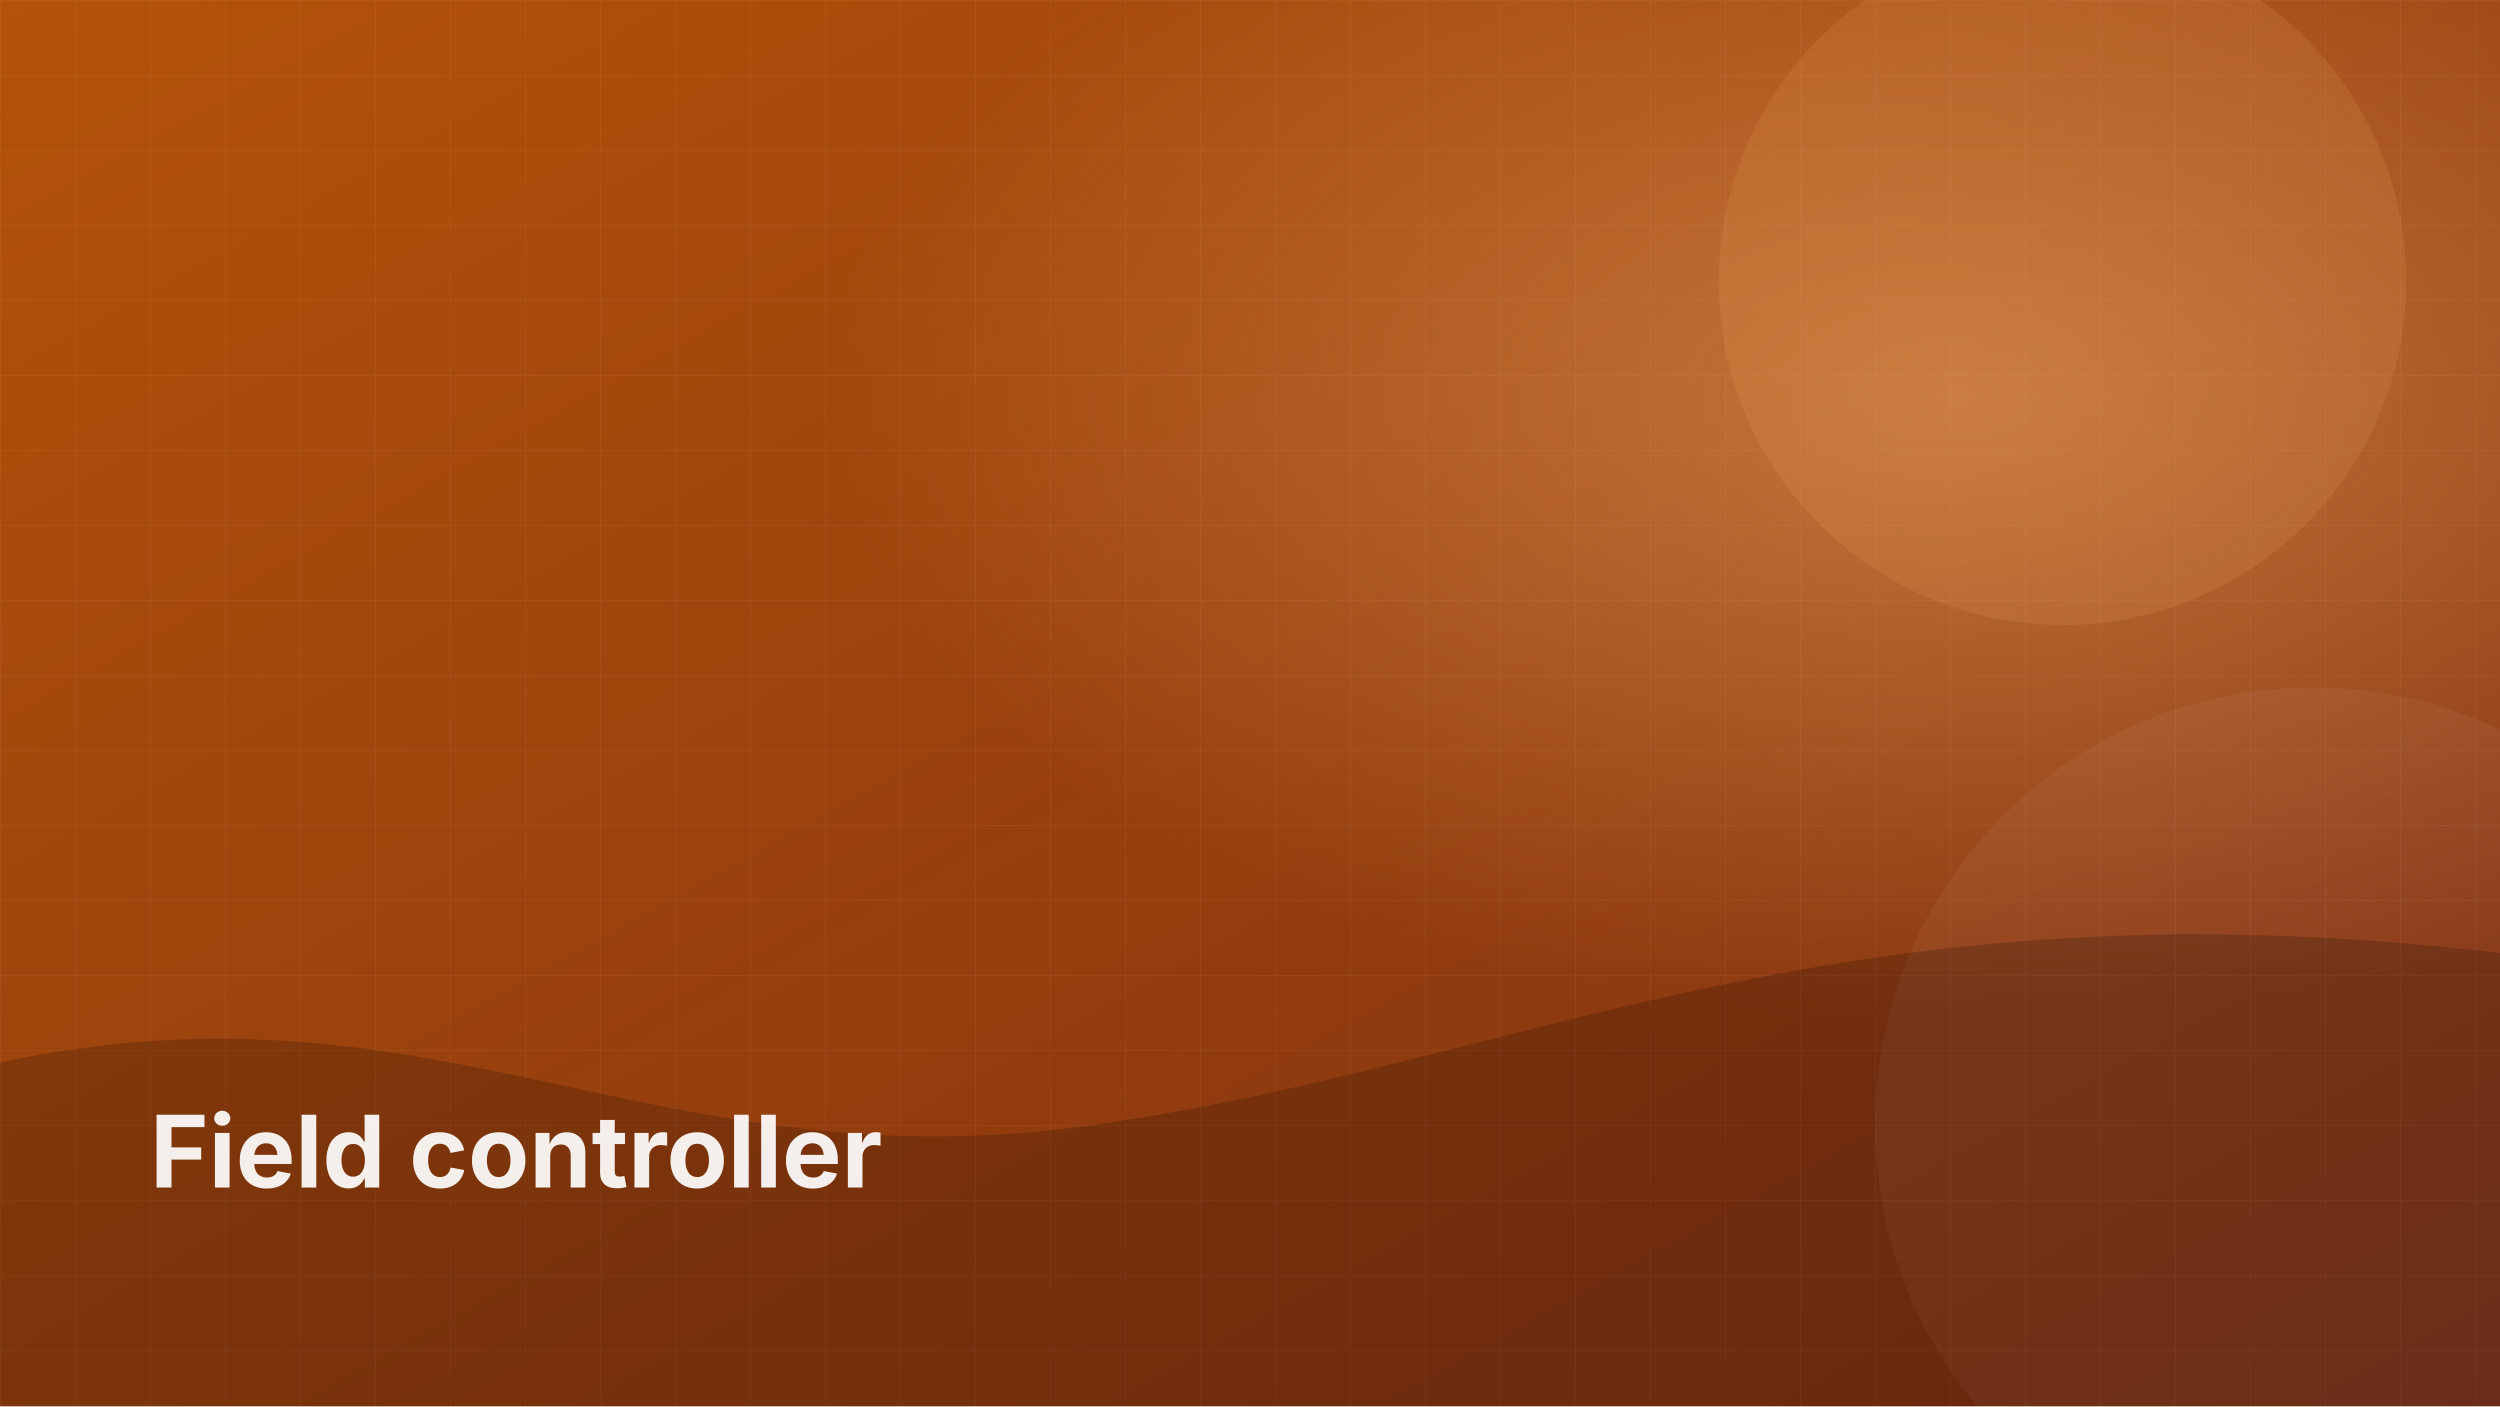
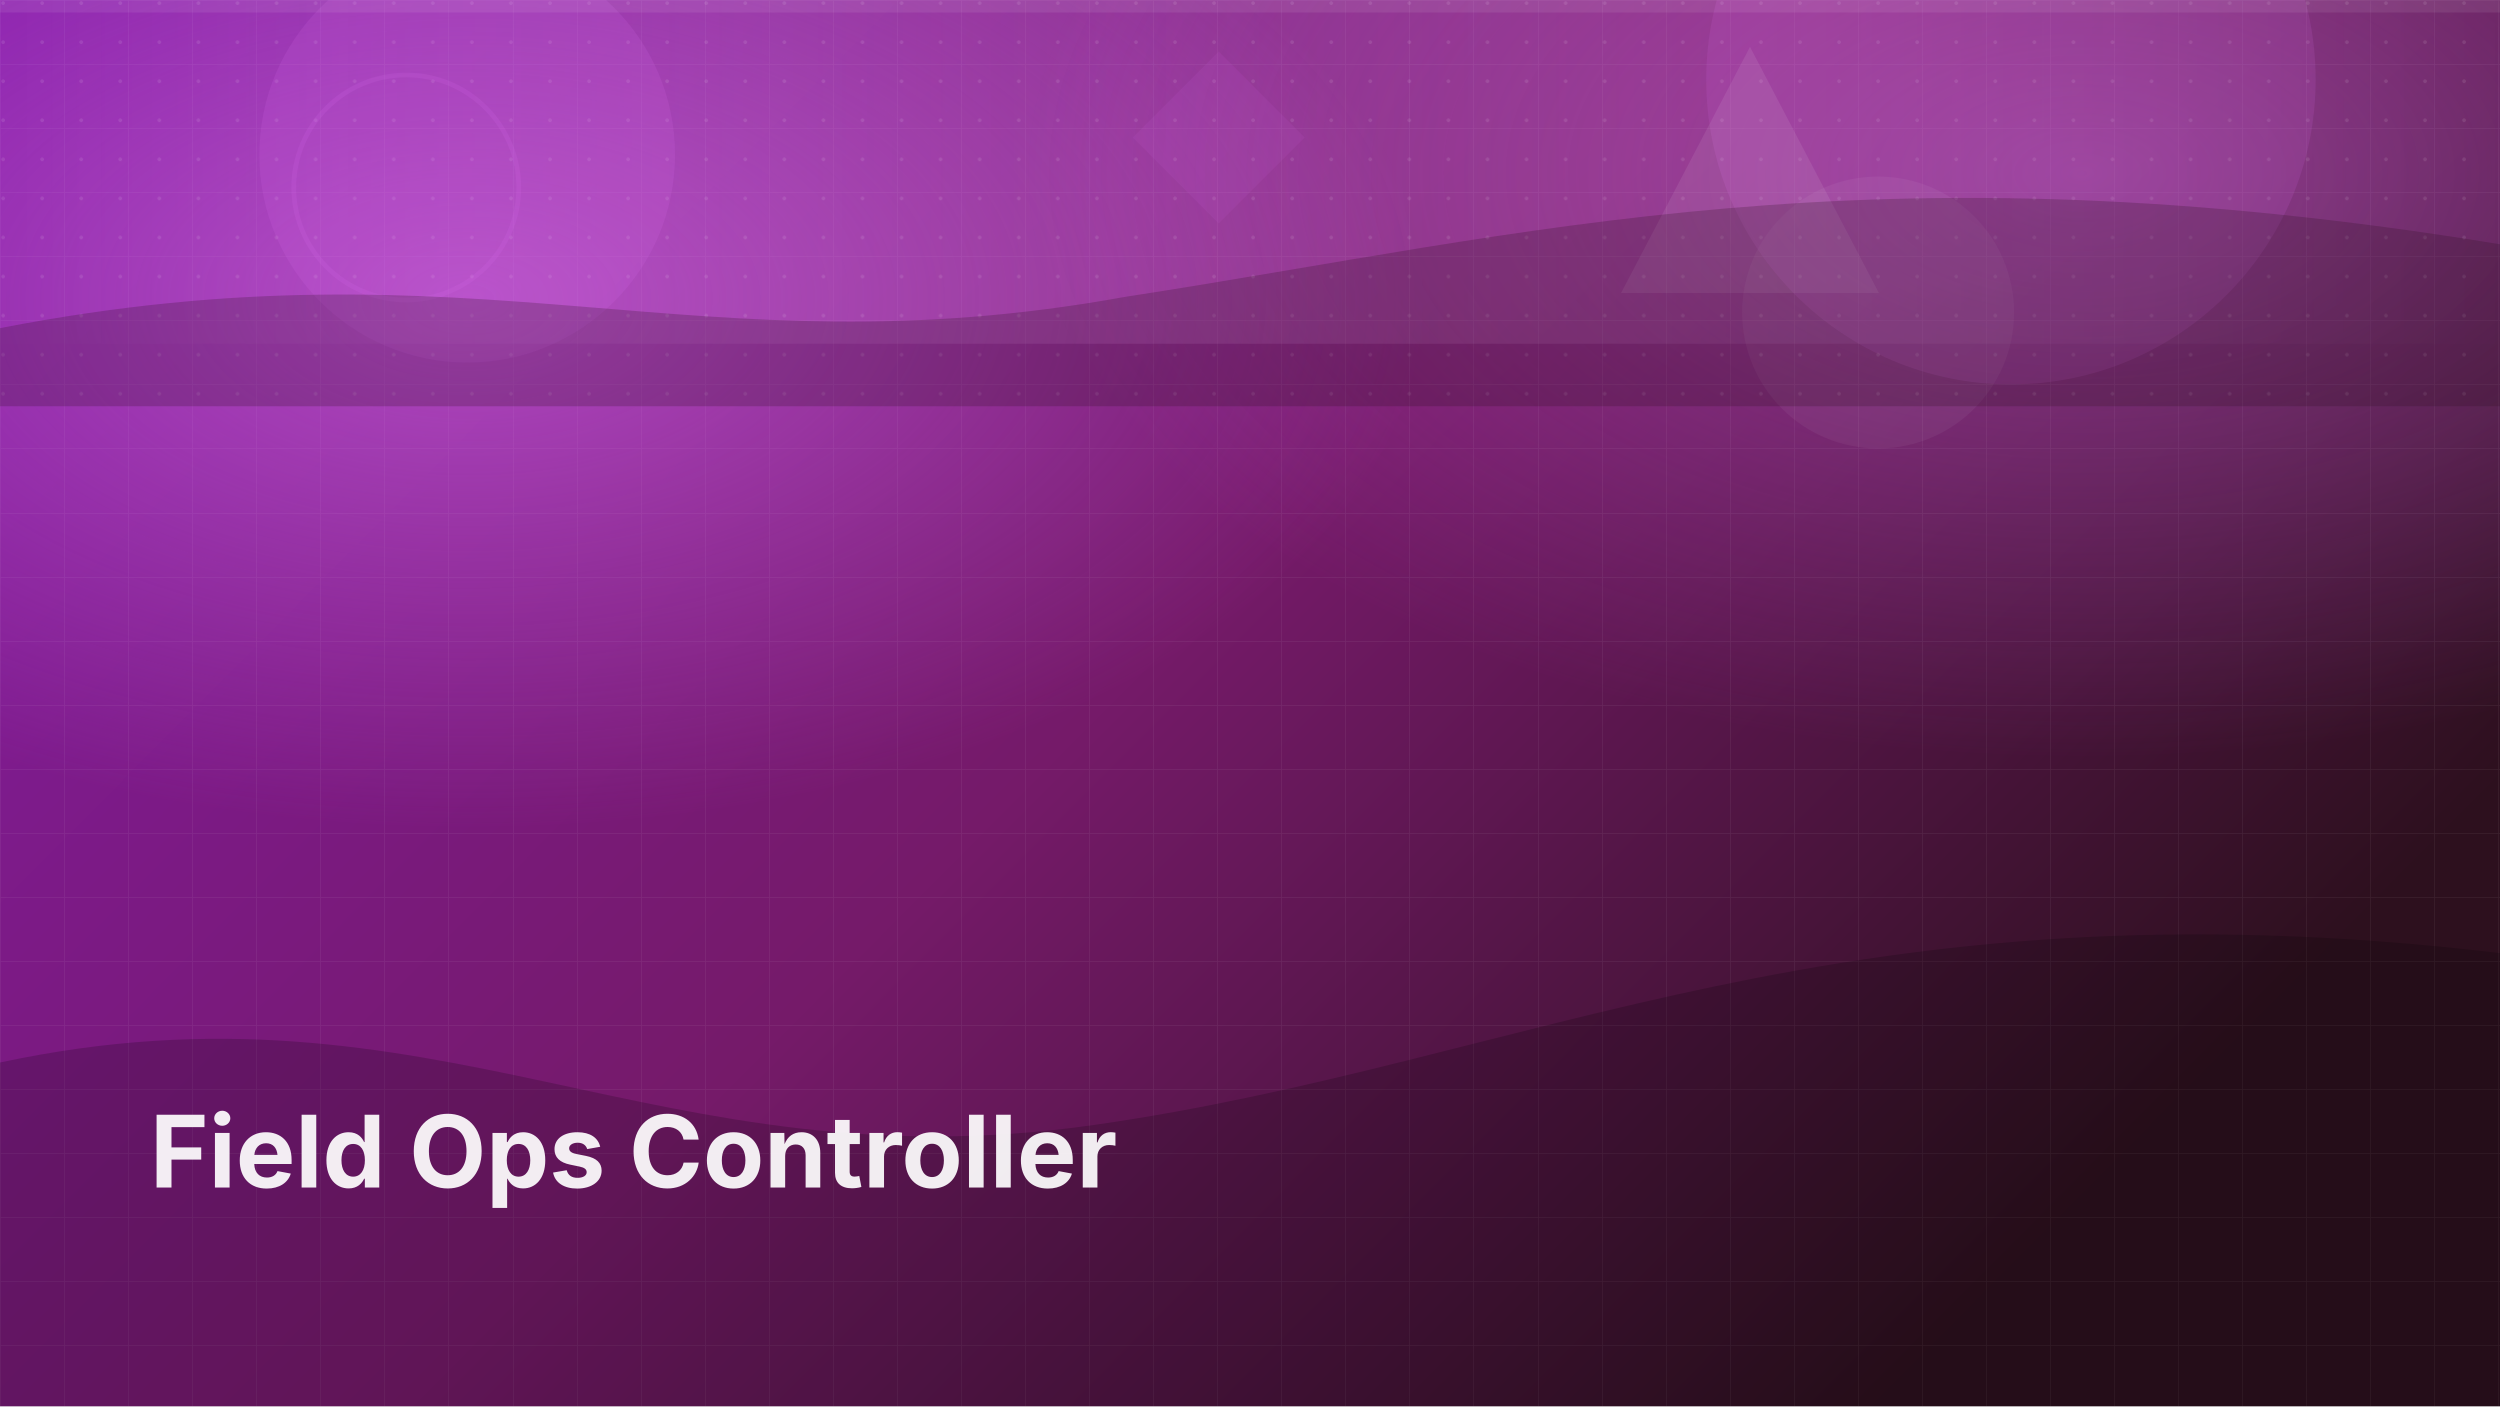
- <svg xmlns="http://www.w3.org/2000/svg" width="1600" height="900" viewBox="0 0 1600 900" role="img" aria-label="Field controller">
+ <svg xmlns="http://www.w3.org/2000/svg" width="1600" height="900" viewBox="0 0 1600 900" role="img" aria-label="Field Ops Controller">
  <defs>
-     <linearGradient id="g" x1="0" y1="0" x2="1" y2="1">
-       <stop offset="0%" stop-color="#b45309" />
-       <stop offset="100%" stop-color="#7c2d12" />
+     <linearGradient id="g" x1="0" y1="0" x2="1" y2="0.55">
+       <stop offset="0%" stop-color="#841ba7" />
+       <stop offset="55%" stop-color="#751a69" />
+       <stop offset="100%" stop-color="#2d101e" />
    </linearGradient>
-     <radialGradient id="glow" cx="78%" cy="28%" r="45%">
-       <stop offset="0%" stop-color="#fdba74" stop-opacity="0.45" />
-       <stop offset="100%" stop-color="#fdba74" stop-opacity="0" />
+     <linearGradient id="sheen" x1="0" y1="0" x2="1" y2="0">
+       <stop offset="0%" stop-color="#ffffff" stop-opacity="0" />
+       <stop offset="45%" stop-color="#eaa0ee" stop-opacity="0.18" />
+       <stop offset="100%" stop-color="#ffffff" stop-opacity="0" />
+     </linearGradient>
+     <radialGradient id="glowA" cx="19%" cy="21%" r="38%">
+       <stop offset="0%" stop-color="#da6eed" stop-opacity="0.55" />
+       <stop offset="100%" stop-color="#da6eed" stop-opacity="0" />
    </radialGradient>
-     <pattern id="grid" width="48" height="48" patternUnits="userSpaceOnUse">
-       <path d="M48 0H0V48" fill="none" stroke="white" stroke-opacity="0.06" stroke-width="1" />
+     <radialGradient id="glowB" cx="83%" cy="12%" r="42%">
+       <stop offset="0%" stop-color="#da6eed" stop-opacity="0.4" />
+       <stop offset="100%" stop-color="#da6eed" stop-opacity="0" />
+     </radialGradient>
+     <pattern id="grid" width="41" height="41" patternUnits="userSpaceOnUse">
+       <path d="M41 0H0V41" fill="none" stroke="white" stroke-opacity="0.07" stroke-width="1" />
+     </pattern>
+     <pattern id="dots" width="25" height="25" patternUnits="userSpaceOnUse">
+       <circle cx="2" cy="2" r="1.2" fill="white" fill-opacity="0.1" />
    </pattern>
  </defs>
  <rect width="1600" height="900" fill="url(#g)" />
  <rect width="1600" height="900" fill="url(#grid)" />
-   <rect width="1600" height="900" fill="url(#glow)" />
-   <circle cx="1320" cy="180" r="220" fill="#fdba74" fill-opacity="0.12" />
-   <circle cx="1480" cy="720" r="280" fill="white" fill-opacity="0.05" />
+   <rect width="1600" height="220" fill="url(#sheen)" />
+   <rect width="1600" height="900" fill="url(#glowA)" />
+   <rect width="1600" height="900" fill="url(#glowB)" />
+   <rect width="1600" height="260" fill="url(#dots)" />
+   <circle cx="299" cy="99" r="133" fill="#da6eed" fill-opacity="0.15" />
+   <circle cx="1287" cy="51" r="195" fill="#da6eed" fill-opacity="0.13" />
+   <circle cx="1202" cy="200" r="87" fill="#ffffff" fill-opacity="0.05" />
+   <path d="M1120 30 L1202.5 187.5 L1037.5 187.5 Z" fill="#ffffff" fill-opacity="0.08" />
+   <path d="M780 33 L835 88 L780 143 L725 88 Z" fill="#da6eed" fill-opacity="0.09" />
+   <circle cx="260" cy="120" r="72" fill="none" stroke="#da6eed" stroke-opacity="0.14" stroke-width="3" />
+   <path d="M0 210 C309 150 444.5 240 720 190 C980 150 1195.5 90 1600 156.333 V260 H0 Z" fill="#2d101e" fill-opacity="0.22" />
+   <path d="M0 0 H1600 V8 H0 Z" fill="#ffffff" fill-opacity="0.08" />
  <path d="M0 680 C280 620 420 760 700 720 C980 680 1180 560 1600 610 V900 H0 Z" fill="black" fill-opacity="0.18" />
-   <text x="96" y="760" fill="white" fill-opacity="0.92" font-family="ui-sans-serif, system-ui, -apple-system, Segoe UI, sans-serif" font-size="64" font-weight="650">Field controller</text>
+   <text x="96" y="760" fill="white" fill-opacity="0.92" font-family="ui-sans-serif, system-ui, -apple-system, Segoe UI, sans-serif" font-size="64" font-weight="650">Field Ops Controller</text>
</svg>
